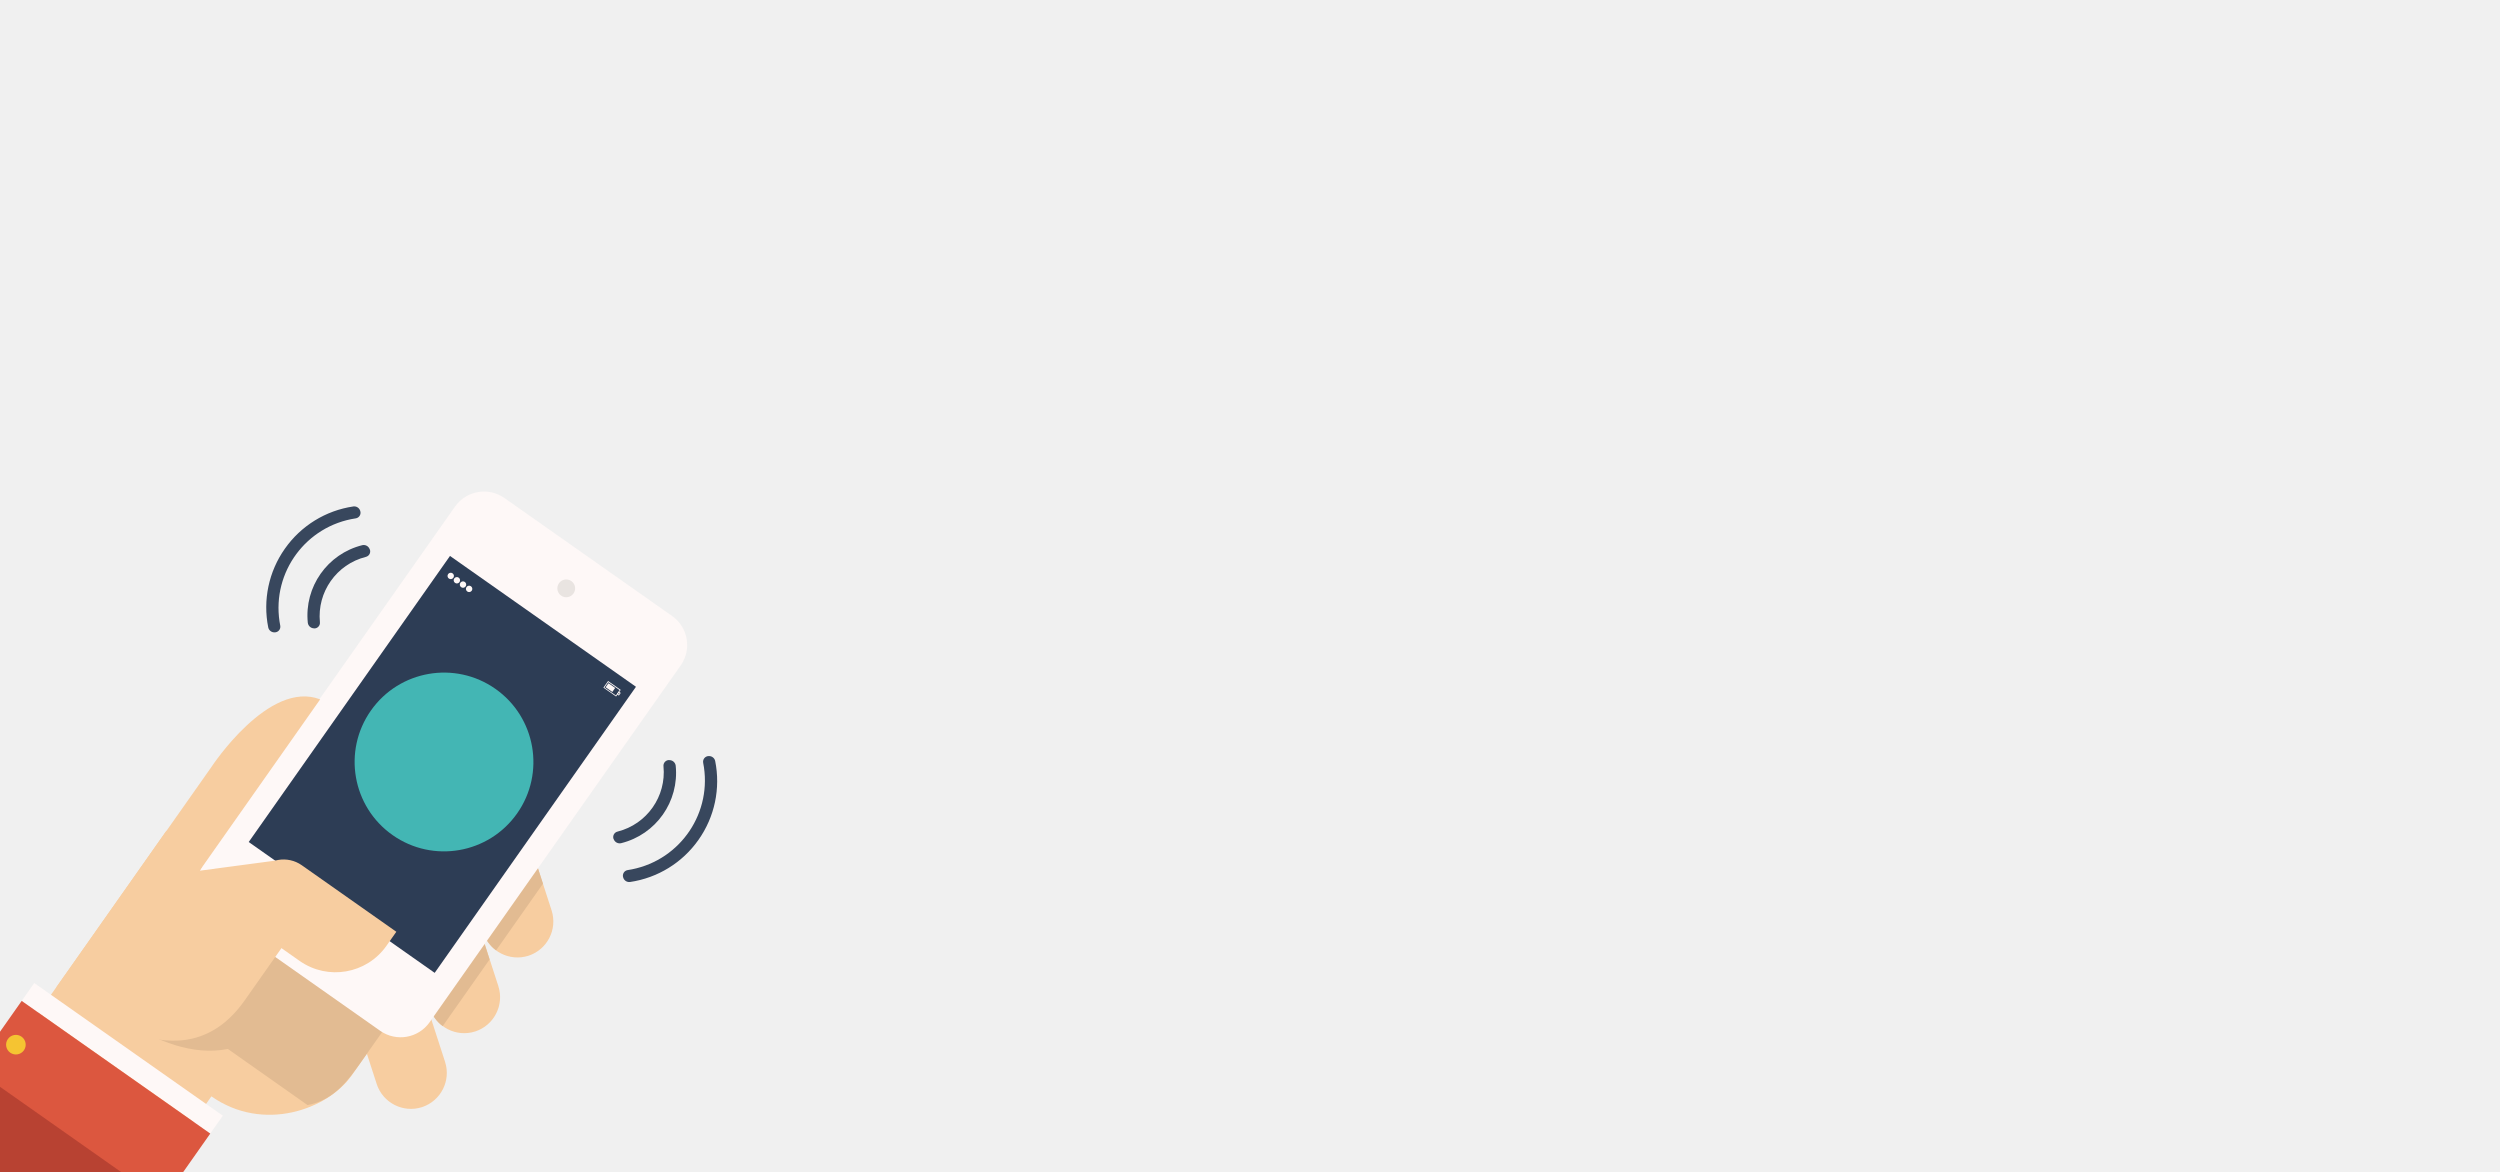
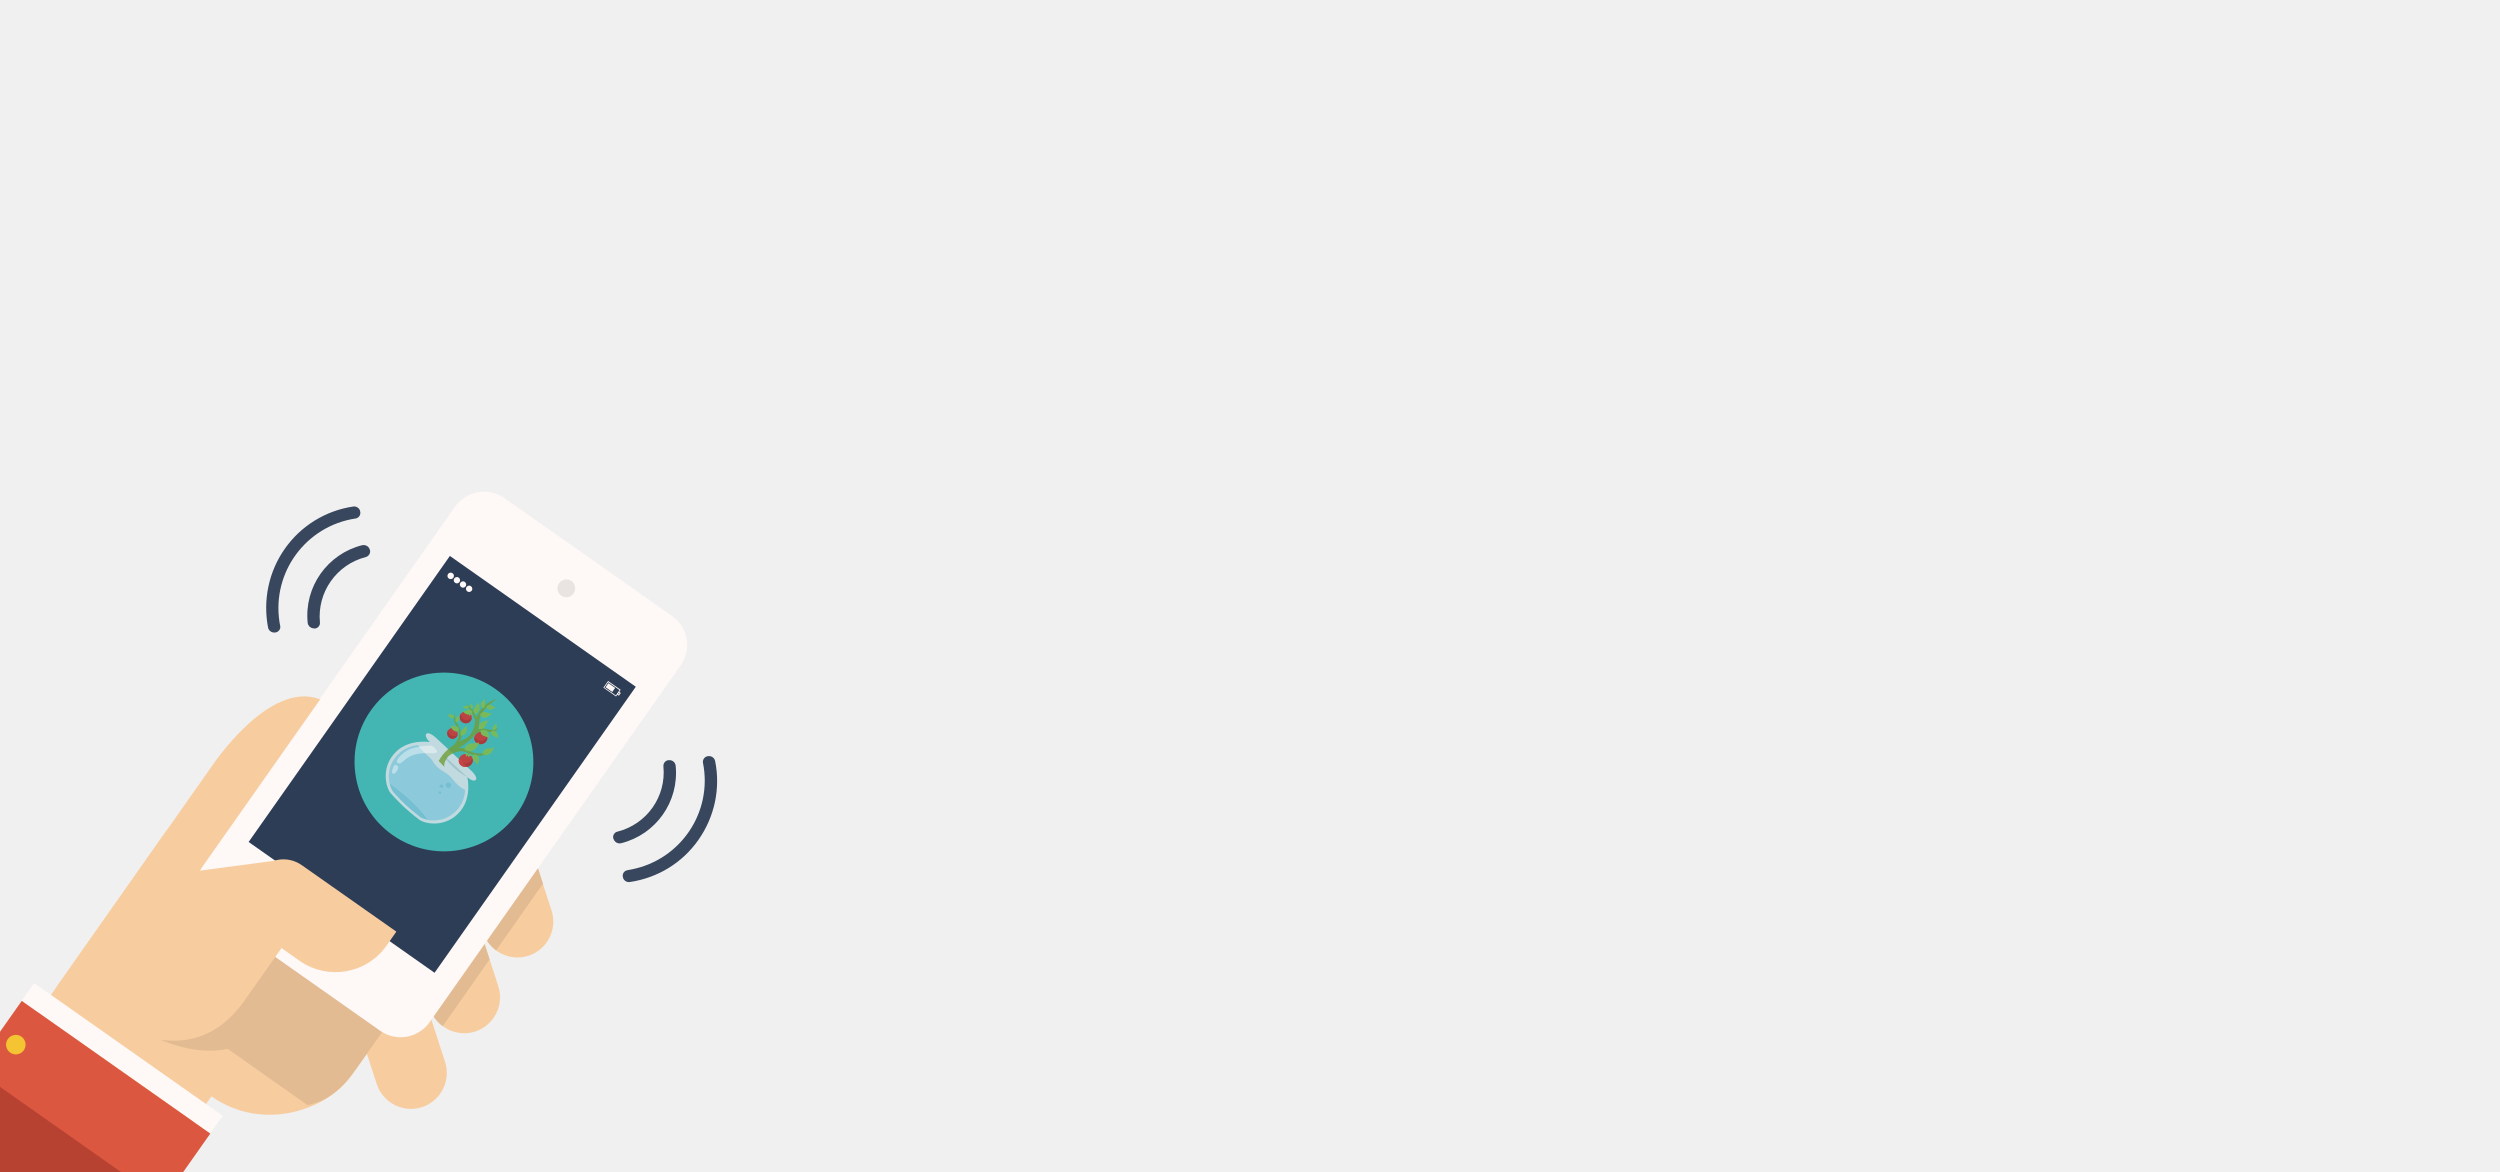
- <svg xmlns="http://www.w3.org/2000/svg" id="圖層_1" data-name="圖層 1" viewBox="0 0 1920 900">
-   <defs>
-     <style>
- 			.phone-1{fill:#fff100;opacity:0;}
- 			.phone-2{fill:#b84232;}
- 			.phone-3{fill:#f7cda0;}
- 			.phone-4{fill:#e2bb92;}
- 			.phone-5{fill:#fef8f7;}
- 			.phone-6{fill:#2d3d55;}
- 			.phone-7{fill:#e9e4e1;}
- 			.phone-8{fill:#555656;}
- 			.phone-9{fill:#43b6b4;}
- 			.phone-10{fill:#dc573f;}
- 			.phone-11{fill:#f5c432;}
- 			.phone-12{fill:#38475d;}
- 		</style>
-   </defs>
-   <rect class="phone-1" x="0.47" y="-0.28" width="1920" height="900.79" />
-   <polygon class="phone-2" points="-4.53 900.72 106.55 902.35 -6.47 822.2 -4.53 900.72" />
-   <path class="phone-3" d="M405.9,734a27.68,27.68,0,0,1-34.77-17.75L353.23,661a27.6,27.6,0,0,1,52.51-17l17.92,55.3A27.69,27.69,0,0,1,405.9,734Z" />
-   <path class="phone-3" d="M365,792.15a27.68,27.68,0,0,1-34.77-17.75l-17.91-55.29a27.6,27.6,0,0,1,52.51-17h0l17.92,55.3A27.69,27.69,0,0,1,365,792.15Z" />
-   <path class="phone-3" d="M324.08,850.29a27.68,27.68,0,0,1-34.77-17.75L271.4,777.25a27.6,27.6,0,0,1,52.51-17l17.92,55.3A27.69,27.69,0,0,1,324.08,850.29Z" />
-   <path class="phone-4" d="M353.23,661a27.6,27.6,0,0,1,52.51-17L417,678.69l-36,51.19a27.39,27.39,0,0,1-9.83-13.61Z" />
-   <path class="phone-4" d="M312.32,719.11a27.6,27.6,0,0,1,52.51-17h0L376,736.87l-36,51.19a27.39,27.39,0,0,1-9.83-13.61Z" />
-   <path class="phone-3" d="M311.34,767.23,270,826c-18.39,26.14-67.84,44-107.63,16l-39.62,56.31c-27.81-26.3-88.89-57.59-118.1-85.31l123.14-175Z" />
-   <path class="phone-4" d="M175,805.6c-54.45,11-112.6-48.52-112.6-48.52L169.48,705l124.19,87.39L277.73,815c-9.64,13.69-20.82,29.9-41.56,33.69Z" />
+ <svg xmlns="http://www.w3.org/2000/svg" version="1.1" id="圖層_1" x="0px" y="0px" viewBox="0 0 1920 900" style="enable-background:new 0 0 1920 900;" xml:space="preserve">
+   <style type="text/css">
+ 	.st0{fill:#FFF100;fill-opacity:0;}
+ 	.st1{fill:#B84232;}
+ 	.st2{fill:#F7CDA0;}
+ 	.st3{fill:#E2BB92;}
+ 	.st4{fill:#FEF8F7;}
+ 	.st5{fill:#2D3D55;}
+ 	.st6{fill:#E9E4E1;}
+ 	.st7{fill:#555656;}
+ 	.st8{fill:#43B6B4;}
+ 	.st9{fill:#DC573F;}
+ 	.st10{fill:#F5C432;}
+ 	.st11{fill:#38475D;}
+ 	.st12{fill:#C1DAE0;}
+ 	.st13{fill:#75BFD3;}
+ 	.st14{fill:#8CC9DA;}
+ 	.st15{fill:#A2C5CC;}
+ 	.st16{opacity:0.4;fill:#FFFFFF;}
+ 	.st17{opacity:0.8;}
+ 	.st18{fill:#6F9D36;}
+ 	.st19{fill:#DC2525;}
+ 	.st20{fill:#C31D21;}
+ 	.st21{fill:#86BC43;}
+ </style>
+   <rect x="5" y="-0.3" class="st0" width="1920" height="900.8" />
+   <polygon class="st1" points="-4.5,900.7 106.6,902.3 -6.5,822.2 " />
+   <path class="st2" d="M405.9,734c-14.5,4.7-30-3.3-34.8-17.8L353.2,661c-4.5-14.6,3.7-30,18.3-34.5c14.3-4.4,29.4,3.4,34.2,17.5  l17.9,55.3C428.3,713.8,420.3,729.3,405.9,734z" />
+   <path class="st2" d="M365,792.2c-14.5,4.7-30-3.3-34.8-17.8l-17.9-55.3c-4.5-14.6,3.7-30,18.3-34.5c14.3-4.4,29.4,3.4,34.2,17.5l0,0  l17.9,55.3C387.4,771.9,379.5,787.4,365,792.2z" />
+   <path class="st2" d="M324.1,850.3c-14.5,4.7-30-3.3-34.8-17.8l-17.9-55.3c-4.5-14.6,3.7-30,18.3-34.5c14.3-4.4,29.4,3.4,34.2,17.5  l17.9,55.3C346.5,830,338.5,845.6,324.1,850.3z" />
+   <path class="st3" d="M353.2,661c-4.5-14.6,3.7-30,18.3-34.5c14.3-4.4,29.4,3.4,34.2,17.5l11.3,34.7l-36,51.2  c-4.6-3.4-8.1-8.2-9.8-13.6L353.2,661z" />
+   <path class="st3" d="M312.3,719.1c-4.5-14.6,3.7-30,18.3-34.5c14.3-4.4,29.4,3.4,34.2,17.5l0,0l11.2,34.8l-36,51.2  c-4.6-3.4-8.1-8.2-9.8-13.6L312.3,719.1z" />
+   <path class="st2" d="M311.3,767.2L270,826c-18.4,26.1-67.8,44-107.6,16l-39.6,56.3C94.9,872,33.9,840.7,4.7,813l123.1-175  L311.3,767.2z" />
+   <path class="st3" d="M175,805.6c-54.4,11-112.6-48.5-112.6-48.5L169.5,705l124.2,87.4L277.7,815c-9.6,13.7-20.8,29.9-41.6,33.7  L175,805.6z" />
  <g id="mobile">
-     <path class="phone-5" d="M516.27,473.16,387.33,382.43a27.26,27.26,0,0,0-37.85,6.6L156.59,663.15A27.26,27.26,0,0,0,163.16,701l128.94,90.73a27.23,27.23,0,0,0,37.82-6.62L522.82,511A27.23,27.23,0,0,0,516.27,473.16Z" />
-     <rect class="phone-6" x="205.39" y="499.77" width="268.64" height="174.63" transform="translate(-335.91 527.06) rotate(-54.87)" />
-     <path class="phone-7" d="M440.45,455.8a6.83,6.83,0,1,1-1.66-9.54,6.83,6.83,0,0,1,1.66,9.54Z" />
-     <path class="phone-8" d="M225.93,719.66a7.45,7.45,0,0,1-1.78-10.39h0l1.28-1.82a7.43,7.43,0,0,1,10.35-1.83h0l27.39,19.27A7.47,7.47,0,0,1,265,735.29l-1.28,1.82a7.47,7.47,0,0,1-10.39,1.82Z" />
+     <path class="st4" d="M516.3,473.2l-128.9-90.7c-12.3-8.6-29.2-5.6-37.9,6.6L156.6,663.2c-8.6,12.3-5.6,29.2,6.6,37.8l128.9,90.7   c12.3,8.6,29.2,5.6,37.8-6.6L522.8,511C531.4,498.7,528.5,481.8,516.3,473.2z" />
+     <rect x="205.4" y="499.7" transform="matrix(0.5754 -0.8178 0.8178 0.5754 -335.8913 527.0819)" class="st5" width="268.6" height="174.6" />
+     <path class="st6" d="M440.5,455.8c-2.2,3.1-6.4,3.8-9.5,1.6c-3.1-2.2-3.8-6.4-1.6-9.5c2.2-3.1,6.4-3.8,9.5-1.7   C441.9,448.4,442.6,452.7,440.5,455.8C440.5,455.8,440.5,455.8,440.5,455.8z" />
+     <path class="st7" d="M225.9,719.7c-3.4-2.4-4.2-7-1.8-10.4c0,0,0,0,0,0l0,0l1.3-1.8c2.4-3.4,7-4.2,10.3-1.8c0,0,0,0,0,0l0,0   l27.4,19.3c3.4,2.4,4.2,7,1.8,10.4l-1.3,1.8c-2.4,3.4-7,4.2-10.4,1.8L225.9,719.7z" />
  </g>
-   <circle id="back" class="phone-9" cx="341" cy="585.23" r="68.65" transform="translate(-333.85 527.33) rotate(-54.87)" />
-   <rect class="phone-5" x="466.9" y="524.96" width="3.77" height="6.28" transform="translate(-232.88 607.58) rotate(-54.87)" />
-   <path class="phone-5" d="M467,523l-3.58,5.09,9.72,6.84,3.58-5.09Zm6,11.11L464.25,528l2.89-4.11,8.71,6.13Z" />
-   <path class="phone-5" d="M475.18,531.06l-1.45,2.07,1.56,1.1,1.45-2.07Zm-.09,2.27-.49-.35.73-1,.49.35Z" />
-   <circle class="phone-5" cx="346.16" cy="442.34" r="2.46" transform="translate(-214.8 470.89) rotate(-54.87)" />
-   <path class="phone-5" d="M352.29,443.63a2.46,2.46,0,1,0,.6,3.43,2.46,2.46,0,0,0-.6-3.43Z" />
-   <path class="phone-5" d="M357,446.94a2.46,2.46,0,1,0,.6,3.43,2.46,2.46,0,0,0-.6-3.43Z" />
-   <path class="phone-5" d="M361.7,450.25a2.46,2.46,0,1,0,.6,3.43,2.46,2.46,0,0,0-.6-3.43Z" />
-   <path class="phone-3" d="M304.43,715.53l-7.62,10.83A47.85,47.85,0,0,1,230.14,738l-53.41-37.58h0l21.14-30a24.35,24.35,0,0,1,33.92-5.9h0l72.63,51.11Z" />
-   <path class="phone-3" d="M245.87,537.12l-92.6,131.6L211,661,238.79,696l-50.86,72.28c-47.8,67.94-123,5.2-144.66-10L162.59,588.73S206.45,521.83,245.87,537.12Z" />
-   <rect class="phone-5" x="85.52" y="724.26" width="16.74" height="177.07" transform="translate(-624.87 421.84) rotate(-54.87)" />
-   <polygon class="phone-10" points="16.66 768.7 -10.27 806.97 -19.9 820.66 124.91 922.56 134.54 908.87 161.48 870.59 16.66 768.7" />
-   <circle class="phone-11" cx="12.19" cy="802.34" r="7.53" transform="translate(-651 350.59) rotate(-54.87)" />
+   <ellipse id="back" transform="matrix(0.5754 -0.8178 0.8178 0.5754 -333.8306 527.3465)" class="st8" cx="341" cy="585.2" rx="68.6" ry="68.7" />
+   <rect x="466.9" y="524.9" transform="matrix(0.5754 -0.8178 0.8178 0.5754 -232.854 607.5928)" class="st4" width="3.8" height="6.3" />
+   <path class="st4" d="M467,523l-3.6,5.1l9.7,6.8l3.6-5.1L467,523z M473,534.1l-8.8-6.1l2.9-4.1l8.7,6.1L473,534.1z" />
+   <path class="st4" d="M475.2,531.1l-1.5,2.1l1.6,1.1l1.5-2.1L475.2,531.1z M475.1,533.3l-0.5-0.3l0.7-1l0.5,0.3L475.1,533.3z" />
+   <ellipse transform="matrix(0.5754 -0.8178 0.8178 0.5754 -214.7839 470.9004)" class="st4" cx="346.2" cy="442.3" rx="2.5" ry="2.5" />
+   <path class="st4" d="M352.3,443.6c-1.1-0.8-2.6-0.5-3.4,0.6s-0.5,2.6,0.6,3.4c1.1,0.8,2.6,0.5,3.4-0.6  C353.7,445.9,353.4,444.4,352.3,443.6C352.3,443.6,352.3,443.6,352.3,443.6z" />
+   <path class="st4" d="M357,446.9c-1.1-0.8-2.6-0.5-3.4,0.6s-0.5,2.6,0.6,3.4c1.1,0.8,2.6,0.5,3.4-0.6  C358.4,449.3,358.1,447.7,357,446.9C357,446.9,357,446.9,357,446.9z" />
+   <path class="st4" d="M361.7,450.2c-1.1-0.8-2.6-0.5-3.4,0.6s-0.5,2.6,0.6,3.4c1.1,0.8,2.6,0.5,3.4-0.6  C363.1,452.6,362.8,451,361.7,450.2C361.7,450.3,361.7,450.3,361.7,450.2z" />
+   <path class="st2" d="M304.4,715.5l-7.6,10.8c-15.2,21.6-45,26.8-66.7,11.6c0,0,0,0,0,0l-53.4-37.6l0,0l21.1-30  c7.7-11,22.9-13.6,33.9-5.9l0,0L304.4,715.5L304.4,715.5z" />
+   <path class="st2" d="M245.9,537.1l-92.6,131.6L211,661l27.8,35l-50.9,72.3c-47.8,67.9-123,5.2-144.7-10l119.3-169.6  C162.6,588.7,206.4,521.8,245.9,537.1z" />
+   <rect x="85.5" y="724.2" transform="matrix(0.5754 -0.8178 0.8178 0.5754 -624.8489 421.8679)" class="st4" width="16.7" height="177.1" />
+   <polygon class="st9" points="16.7,768.7 -10.3,807 -19.9,820.7 124.9,922.6 134.5,908.9 161.5,870.6 " />
+   <ellipse transform="matrix(0.5754 -0.8178 0.8178 0.5754 -650.9884 350.6191)" class="st10" cx="12.2" cy="802.3" rx="7.5" ry="7.5" />
  <g id="signal">
-     <g opacity="1">
-       <animate dur="1s" attributeName="opacity" repeatCount="indefinite" to="0" />
-       <path class="phone-12" d="M536.44,645a78.18,78.18,0,0,0,12.81-60.6,4.81,4.81,0,0,0-4.76-3.74h-.17a4.34,4.34,0,0,0-4.28,5.18,69.62,69.62,0,0,1-54.77,81.82q-1.59.32-3.2.56a4.34,4.34,0,0,0-3.43,5.78l.05.16a4.81,4.81,0,0,0,5.13,3.22A78.18,78.18,0,0,0,536.44,645Z" />
-       <path class="phone-12" d="M218.74,421.46a78.18,78.18,0,0,1,52.71-32.52,4.81,4.81,0,0,1,5.13,3.22l.05.16a4.34,4.34,0,0,1-3.43,5.78,69.62,69.62,0,0,0-58.53,79.18q.24,1.61.56,3.2a4.34,4.34,0,0,1-4.28,5.18h-.17a4.81,4.81,0,0,1-4.76-3.74A78.18,78.18,0,0,1,218.74,421.46Z" />
+     <g>
+       <animate accumulate="none" additive="replace" attributeName="opacity" calcMode="linear" dur="1s" fill="remove" repeatCount="indefinite" restart="always" to="0">
+ 			</animate>
+       <path class="st11" d="M536.4,645c12.4-17.6,17.1-39.5,12.8-60.6c-0.5-2.2-2.5-3.8-4.8-3.7h-0.2c-2.4,0-4.3,1.9-4.4,4.3    c0,0.3,0,0.6,0.1,0.9c7.5,37.7-17,74.3-54.8,81.8c0,0,0,0,0,0c-1.1,0.2-2.1,0.4-3.2,0.6c-2.4,0.4-4,2.6-3.6,4.9    c0,0.3,0.1,0.6,0.2,0.8l0,0.2c0.7,2.2,2.9,3.5,5.1,3.2C505.1,674.3,524.1,662.6,536.4,645z" />
+       <path class="st11" d="M218.7,421.5c12.3-17.6,31.4-29.4,52.7-32.5c2.3-0.3,4.4,1.1,5.1,3.2l0,0.2c0.8,2.3-0.3,4.7-2.6,5.6    c-0.3,0.1-0.6,0.2-0.8,0.2c-38,5.7-64.2,41.1-58.5,79.2c0,0,0,0,0,0c0.2,1.1,0.3,2.1,0.6,3.2c0.5,2.4-1.1,4.6-3.4,5.1    c-0.3,0.1-0.6,0.1-0.9,0.1h-0.2c-2.3,0-4.3-1.5-4.8-3.7C201.8,460.9,206.4,439,218.7,421.5z" />
    </g>
-     <g opacity="1">
-       <animate dur="1s" attributeName="opacity" repeatCount="indefinite" to="0" />
-       <path class="phone-12" d="M514,583.78l-.1-.07a4.32,4.32,0,0,0-4.34,4.83,47,47,0,0,1-35.27,50.12,4.32,4.32,0,0,0-3.08,5.72l.1.07a4.87,4.87,0,0,0,5.69,3.12A55.62,55.62,0,0,0,518.94,588,4.87,4.87,0,0,0,514,583.78Z" />
-       <path class="phone-12" d="M283.94,421.9l.1.07a4.32,4.32,0,0,1-3.08,5.72,47,47,0,0,0-35.27,50.12,4.32,4.32,0,0,1-4.34,4.83l-.1-.07a4.87,4.87,0,0,1-4.86-4.3,55.62,55.62,0,0,1,41.93-59.6A4.87,4.87,0,0,1,283.94,421.9Z" />
+     <g>
+       <animate accumulate="none" additive="replace" attributeName="opacity" calcMode="linear" dur="1s" fill="remove" repeatCount="indefinite" restart="always" to="0">
+ 			</animate>
+       <path class="st11" d="M514,583.8L514,583.8c-2.5-0.1-4.4,1.8-4.5,4.2c0,0.2,0,0.4,0,0.6c2.3,23.1-12.7,44.4-35.3,50.1    c-2.3,0.5-3.8,2.9-3.2,5.2c0,0.2,0.1,0.4,0.2,0.5l0.1,0.1c0.8,2.3,3.3,3.7,5.7,3.1c26.8-6.7,44.7-32,41.9-59.6    C518.6,585.5,516.5,583.7,514,583.8z" />
+       <path class="st11" d="M283.9,421.9l0.1,0.1c0.8,2.2-0.3,4.7-2.5,5.6c-0.2,0.1-0.4,0.1-0.5,0.2c-22.5,5.7-37.5,27-35.3,50.1    c0.3,2.4-1.4,4.5-3.8,4.8c-0.2,0-0.4,0-0.6,0l-0.1-0.1c-2.5,0-4.6-1.8-4.9-4.3c-2.8-27.5,15.1-52.9,41.9-59.6    C280.7,418.2,283.2,419.6,283.9,421.9z" />
+     </g>
+   </g>
+   <g>
+     <g>
+       <path class="st12" d="M353.6,622.9c9-11,5.3-26.1,5.3-26.1c5.8,5.4,10.6,2.1,2.7-5.2c-2.4-2.2-11.8-11-13.2-12.3    c-0.1-0.1-0.2-0.2-0.2-0.2c-1.4-1.3-10.8-10.1-13.2-12.3c-7.9-7.3-10.7-2.3-4.9,3.1c0,0-15.4-2.6-25.7,7.2    c-12.4,11.9-7.9,27.8-4.5,31.9c3.3,3.9,9.7,10.2,10.5,10.9c0.8,0.8,7.6,6.7,11.7,9.7C326.5,632.8,342.6,636.1,353.6,622.9z" />
+       <path class="st13" d="M299.1,601.2c0.7,3.3,1.9,5.8,3,7.1c3,3.6,8.9,9.4,9.7,10.1c0.7,0.7,7,6.2,10.8,9c1.3,0.9,3.5,1.8,6.4,2.3    C320.6,618.1,310.2,609.5,299.1,601.2z" />
+       <path class="st14" d="M351.8,621.1c3.7-4.5,5.1-9.8,5.5-14.3c-9.4-5.3-9-9.7-15.2-13.3c-3.6-2-7.5-4.9-9.5-8.6    c-3.1-4.8-7.2-6.1-11.6-12.7c-4.6,0.6-10.3,2.3-14.8,6.7c-7.6,7.2-8.3,16.1-7.1,22.4c11.1,8.3,21.5,16.9,29.9,28.5    C335.5,630.8,344.8,629.6,351.8,621.1z" />
+       <ellipse transform="matrix(0.6803 -0.7329 0.7329 0.6803 -338.1149 442.2004)" class="st13" cx="337.8" cy="608.7" rx="1" ry="1" />
+       <ellipse transform="matrix(0.6803 -0.7329 0.7329 0.6803 -334.1672 441.4788)" class="st13" cx="339" cy="603.8" rx="1.3" ry="1.4" />
+       <ellipse transform="matrix(0.6803 -0.7329 0.7329 0.6803 -331.8802 445.2365)" class="st13" cx="344.4" cy="603" rx="2.1" ry="2.1" />
+       <path class="st15" d="M358.8,596.7l-19.4-18C339.4,578.7,346.3,590.5,358.8,596.7z" />
+       <path class="st16" d="M335.6,576.9c-0.2-1-3-4.5-5.1-4.3c-2.1,0.2-10,0.3-15.9,2.8c-5.9,2.5-11.4,9-9.5,10.4    c3.4,2.5,4.2-3.3,12.8-6.1C326.2,577,336.3,580,335.6,576.9z" />
+       <path class="st16" d="M305.4,588.2c-1.2-1.1-2.4-1.4-3.1,0.4c-0.6,1.8-2.6,5-0.1,5.7C303.5,594.6,307.2,589.8,305.4,588.2z" />
+     </g>
+     <g class="st17">
+       <g>
+         <g>
+           <path class="st18" d="M341.3,589c0,0-2-5.9,8.9-13s17.4-11.4,17.9-21.6c0.4-10.2,13.8-17.6,13.8-17.6s-8.1,1.3-13.6,9.5      c-5.5,8.2-2,11.3-7.4,18.3c-3.2,4.2-16.7,6.3-24,19.8L341.3,589z" />
+           <path class="st18" d="M348.2,574.6c0,0,4.5-2.3,6.1-8c1.6-5.7-5.8-12.1-5.4-19.5c0,0-1.6,5.1,1.5,10.3c3.1,5.2,4.1,8.9-5.2,18.6      l3.7-1.4" />
+           <path class="st18" d="M346.3,577.6c0,0,6.6-6,13-1.6c6.4,4.3,15.8,2.2,15.8,2.2s-4.9,3.7-11.3,1.7c-6.4-2-9.7-5.7-19.3,0.6      L346.3,577.6z" />
+           <path class="st18" d="M362.2,566.7c0,0-0.1-3.2,6.3-4.5c6.4-1.3,10.2,2.4,14.4-3.3c0,0-3.5,2.3-7.6,1.4c-4-0.9-8.3-2.7-13.1,3.1      L362.2,566.7z" />
+           <path class="st18" d="M366.4,553.1c0,0-1.5-9.2-8.4-12.1c0,0,6,6.6,7.8,16L366.4,553.1z" />
+           <g>
+             <path class="st19" d="M352.6,582.5c-1,2.6,0.4,5.5,3.3,6.3c2.8,0.9,5.9-0.6,6.9-3.2c0.9-2.3-0.1-4.7-2.2-5.9       c-0.3-0.2-0.7-0.2-1.1-0.3c-0.4-0.1-0.7-0.3-1.1-0.4C355.9,578.8,353.5,580.2,352.6,582.5z" />
+             <path class="st20" d="M355.7,586.1c2.8,0.9,5.9-0.6,6.9-3.2c0.1-0.2,0.1-0.4,0.2-0.6c0.4,1,0.4,2.2,0,3.3       c-1,2.6-4.1,4.1-6.9,3.2c-2.6-0.8-4-3.3-3.4-5.8C352.9,584.5,354.1,585.6,355.7,586.1z" />
+             <path class="st21" d="M359.6,579.2c0.1-0.2,1.9,0,2.6,1.2c0,0-0.9,0.3-2,0C359.1,580,359.4,579.6,359.6,579.2z" />
+             <path class="st21" d="M360.1,579.3c0.8,0.2,0.1,2.7,0.1,2.7s-1-1.3-0.9-2.1C359.5,579.1,359.4,579.1,360.1,579.3z" />
+             <path class="st21" d="M359.6,579.1c0-0.2-1.6-1-2.9-0.4c0,0,0.5,0.7,1.7,1C359.5,580.1,359.5,579.6,359.6,579.1z" />
+             <path class="st21" d="M359.2,578.9c-0.8-0.2-1.8,2.2-1.8,2.2s1.6-0.6,2-1.3C359.9,579,359.9,579,359.2,578.9z" />
+           </g>
+           <g>
+             <path class="st19" d="M344.7,560.3c-1.6,1.6-1.7,4.2-0.1,5.8c1.6,1.7,4.1,1.7,5.7,0.2c1.4-1.3,1.6-3.5,0.7-5.1       c-0.2-0.3-0.4-0.4-0.6-0.6c-0.2-0.2-0.3-0.5-0.6-0.7C348.3,558.8,346.1,558.9,344.7,560.3z" />
+             <path class="st20" d="M345.5,564c1.6,1.7,4.1,1.7,5.7,0.2c0.1-0.1,0.2-0.2,0.3-0.4c-0.1,0.9-0.5,1.8-1.2,2.4       c-1.6,1.6-4.2,1.5-5.7-0.2c-1.4-1.5-1.5-3.9-0.2-5.5C344.2,561.8,344.6,563.1,345.5,564z" />
+             <path class="st21" d="M350.6,560.4c0.1-0.1,1.3,0.7,1.3,1.8c0,0-0.7-0.1-1.4-0.8C349.9,560.8,350.3,560.6,350.6,560.4z" />
+             <path class="st21" d="M350.9,560.6c0.4,0.4-0.9,2-0.9,2s-0.2-1.3,0.2-1.8C350.5,560.3,350.5,560.3,350.9,560.6z" />
+             <path class="st21" d="M350.6,560.3c0.1-0.1-0.7-1.3-1.8-1.3c0,0,0.1,0.7,0.7,1.4C350.2,561,350.4,560.7,350.6,560.3z" />
+             <path class="st21" d="M350.4,560c-0.4-0.4-2,1-2,1s1.3,0.1,1.8-0.2C350.8,560.4,350.8,560.4,350.4,560z" />
+           </g>
+           <g>
+             <path class="st19" d="M364.7,565c-1.1,2.4,0,5.1,2.5,6.1c2.5,1,5.4-0.1,6.6-2.5c1-2,0.3-4.4-1.6-5.6c-0.3-0.2-0.6-0.2-1-0.4       c-0.3-0.1-0.6-0.4-1-0.4C368,561.8,365.7,563,364.7,565z" />
+             <path class="st20" d="M367.3,568.6c2.5,1,5.4-0.1,6.6-2.5c0.1-0.2,0.1-0.4,0.2-0.5c0.3,1,0.2,2.1-0.3,3.1       c-1.1,2.4-4.1,3.5-6.6,2.5c-2.3-0.9-3.5-3.4-2.7-5.6C364.9,566.9,365.8,568,367.3,568.6z" />
+             <path class="st21" d="M371.4,562.5c0.1-0.2,1.8,0.2,2.3,1.3c0,0-0.8,0.2-1.9-0.2C370.8,563.2,371.1,562.8,371.4,562.5z" />
+             <path class="st21" d="M371.8,562.6c0.7,0.3-0.1,2.5-0.1,2.5s-0.8-1.2-0.7-2C371.2,562.4,371.2,562.4,371.8,562.6z" />
+             <path class="st21" d="M371.3,562.4c0-0.2-1.4-1-2.6-0.6c0,0,0.4,0.7,1.5,1.1C371.2,563.3,371.3,562.8,371.3,562.4z" />
+             <path class="st21" d="M371,562.1c-0.7-0.2-1.8,1.9-1.8,1.9s1.5-0.4,1.9-1.1C371.6,562.3,371.7,562.3,371,562.1z" />
+           </g>
+           <g>
+             <path class="st19" d="M354.4,547.7c-1.7,1.8-1.6,4.7,0.2,6.5c1.8,1.7,4.7,1.7,6.5-0.1c1.5-1.6,1.6-3.9,0.5-5.7       c-0.2-0.3-0.5-0.4-0.7-0.7c-0.2-0.2-0.4-0.5-0.7-0.7C358.3,545.9,355.9,546.1,354.4,547.7z" />
+             <path class="st20" d="M355.4,551.8c1.8,1.7,4.7,1.7,6.5-0.1c0.1-0.1,0.2-0.3,0.3-0.4c-0.1,1-0.5,2-1.2,2.8       c-1.7,1.8-4.6,1.9-6.5,0.1c-1.7-1.6-1.9-4.2-0.5-6.1C353.9,549.5,354.4,550.8,355.4,551.8z" />
+             <path class="st21" d="M361,547.6c0.2-0.1,1.5,0.7,1.6,1.9c0,0-0.8-0.1-1.6-0.8C360.2,548,360.6,547.8,361,547.6z" />
+             <path class="st21" d="M361.3,547.8c0.5,0.5-0.9,2.3-0.9,2.3s-0.3-1.4,0.1-2C360.9,547.4,360.9,547.4,361.3,547.8z" />
+             <path class="st21" d="M360.9,547.5c0.1-0.2-0.9-1.4-2.1-1.4c0,0,0.2,0.8,0.9,1.5C360.5,548.2,360.7,547.8,360.9,547.5z" />
+             <path class="st21" d="M360.8,547.1c-0.5-0.4-2.1,1.2-2.1,1.2s1.4,0.1,2-0.4C361.2,547.5,361.2,547.5,360.8,547.1z" />
+           </g>
+           <g>
+             <path class="st21" d="M356.7,575.7c0,0,0.7-4.6,5.4-4.7c4.7-0.1,6-1,6-1S364.5,580.7,356.7,575.7z" />
+           </g>
+           <g>
+             <path class="st21" d="M354.1,565.1c0,0-1.7-2.5,1-4.7c2.6-2.2,2.9-3.2,2.9-3.2S360.6,564,354.1,565.1z" />
+           </g>
+           <g>
+             <path class="st21" d="M373.4,542.6c0,0,1.8-2.3,4.1-0.8c2.3,1.5,3.2,1.4,3.2,1.4S375.5,547.7,373.4,542.6z" />
+           </g>
+           <g>
+             <path class="st21" d="M368.6,549.1c0,0,1.6-3.2,4.8-2.1c3.2,1.1,4.3,0.7,4.3,0.7S372.6,554.5,368.6,549.1z" />
+           </g>
+           <g>
+             <path class="st21" d="M364.8,548.4c0,0-2.4-2.1-0.2-5c2.2-2.9,2.2-4,2.2-4S371.4,545.5,364.8,548.4z" />
+           </g>
+           <g>
+             <path class="st21" d="M350.5,554.9c0,0-1.6-1.4-0.2-3.2c1.4-1.9,1.5-2.6,1.5-2.6S354.8,553,350.5,554.9z" />
+           </g>
+           <g>
+             <path class="st21" d="M362.3,544.4c0,0-1.5-0.3-1.2-2c0.4-1.7,0.2-2.1,0.2-2.1S364.7,541.8,362.3,544.4z" />
+           </g>
+           <g>
+             <path class="st21" d="M370.5,579c0,0,0.3-3.7,4.1-4s4.7-1.1,4.7-1.1S377,582.6,370.5,579z" />
+           </g>
+           <g>
+             <path class="st21" d="M378.9,561c0,0-1.4-1.5,0.2-3.2c1.6-1.7,1.7-2.4,1.7-2.4S383.3,559.6,378.9,561z" />
+           </g>
+           <g>
+             <path class="st21" d="M363.8,579.3c0,0-2.1,2.7,0.3,4.9c2.4,2.2,2.6,3.2,2.6,3.2S370.5,580.1,363.8,579.3z" />
+           </g>
+           <g>
+             <path class="st21" d="M369.3,560.9c0,0-0.9,3.4,2.4,4.4c3.4,0.9,4,1.8,4,1.8S376.4,558.7,369.3,560.9z" />
+           </g>
+           <g>
+             <path class="st21" d="M352.5,560.7c0,0,0.2-2.9-2.8-3c-3-0.2-3.6-0.7-3.6-0.7S347,563.6,352.5,560.7z" />
+           </g>
+           <g>
+             <path class="st21" d="M362.9,546.7c0,0-1.1-2.5-3.9-1.4c-2.8,1.2-3.7,0.9-3.7,0.9S359.1,551.6,362.9,546.7z" />
+           </g>
+           <g>
+             <path class="st21" d="M377.4,561.4c0,0-1.1,2.8,1.6,3.8c2.7,1.1,3.1,1.9,3.1,1.9S383.4,560.2,377.4,561.4z" />
+           </g>
+           <g>
+             <path class="st21" d="M367.9,559.9c0,0,3.2,0.9,4.8-2.4c1.5-3.4,2.5-4,2.5-4S367,552.8,367.9,559.9z" />
+           </g>
+           <g>
+             <path class="st21" d="M349,551.1c0,0,0.1-2.2-2.1-2.3c-2.2-0.1-2.7-0.6-2.7-0.6S344.8,553.3,349,551.1z" />
+           </g>
+           <g>
+             <path class="st21" d="M360.4,543c0,0-0.7-1.7-2.6-0.9c-1.9,0.8-2.5,0.6-2.5,0.6S357.8,546.3,360.4,543z" />
+           </g>
+           <g>
+             <path class="st21" d="M370.8,544c0,0,2.5-1.1,1.8-3.7c-0.7-2.6-0.4-3.4-0.4-3.4S366.8,540.6,370.8,544z" />
+           </g>
+           <polygon class="st18" points="360.7,577.5 359.7,579.6 359.1,579.6 359.9,577.4     " />
+         </g>
+       </g>
    </g>
  </g>
</svg>
